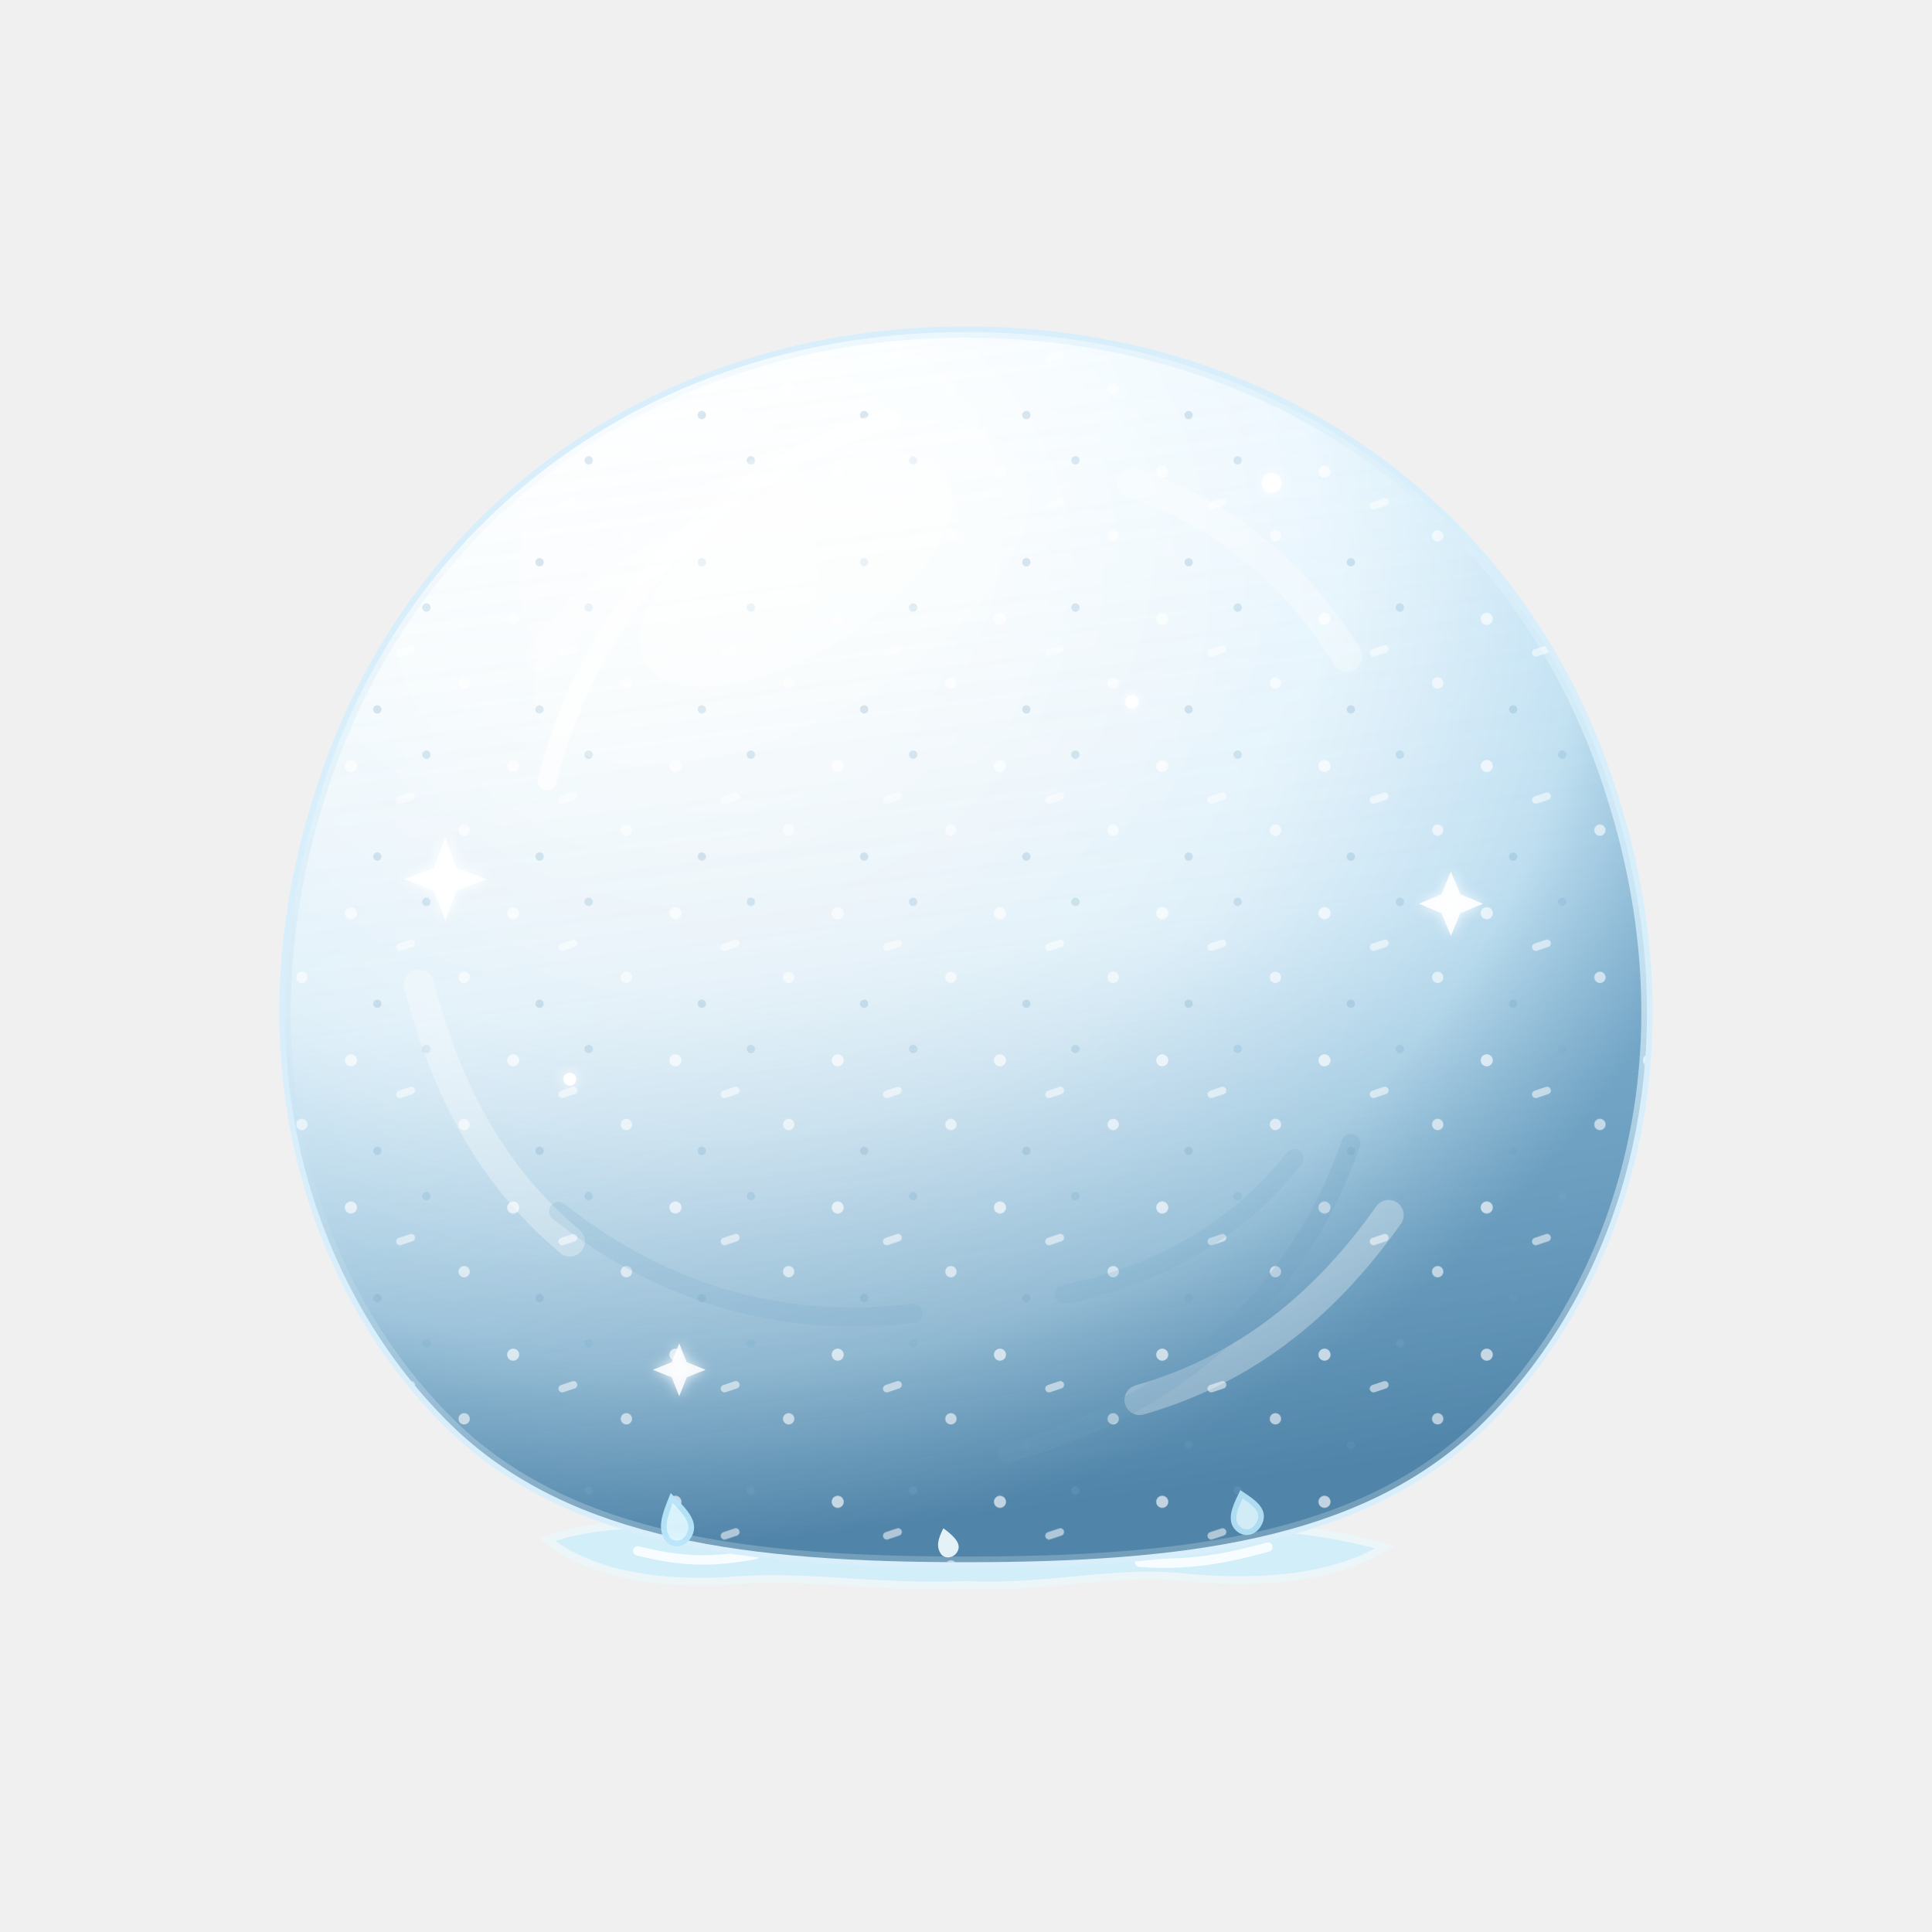
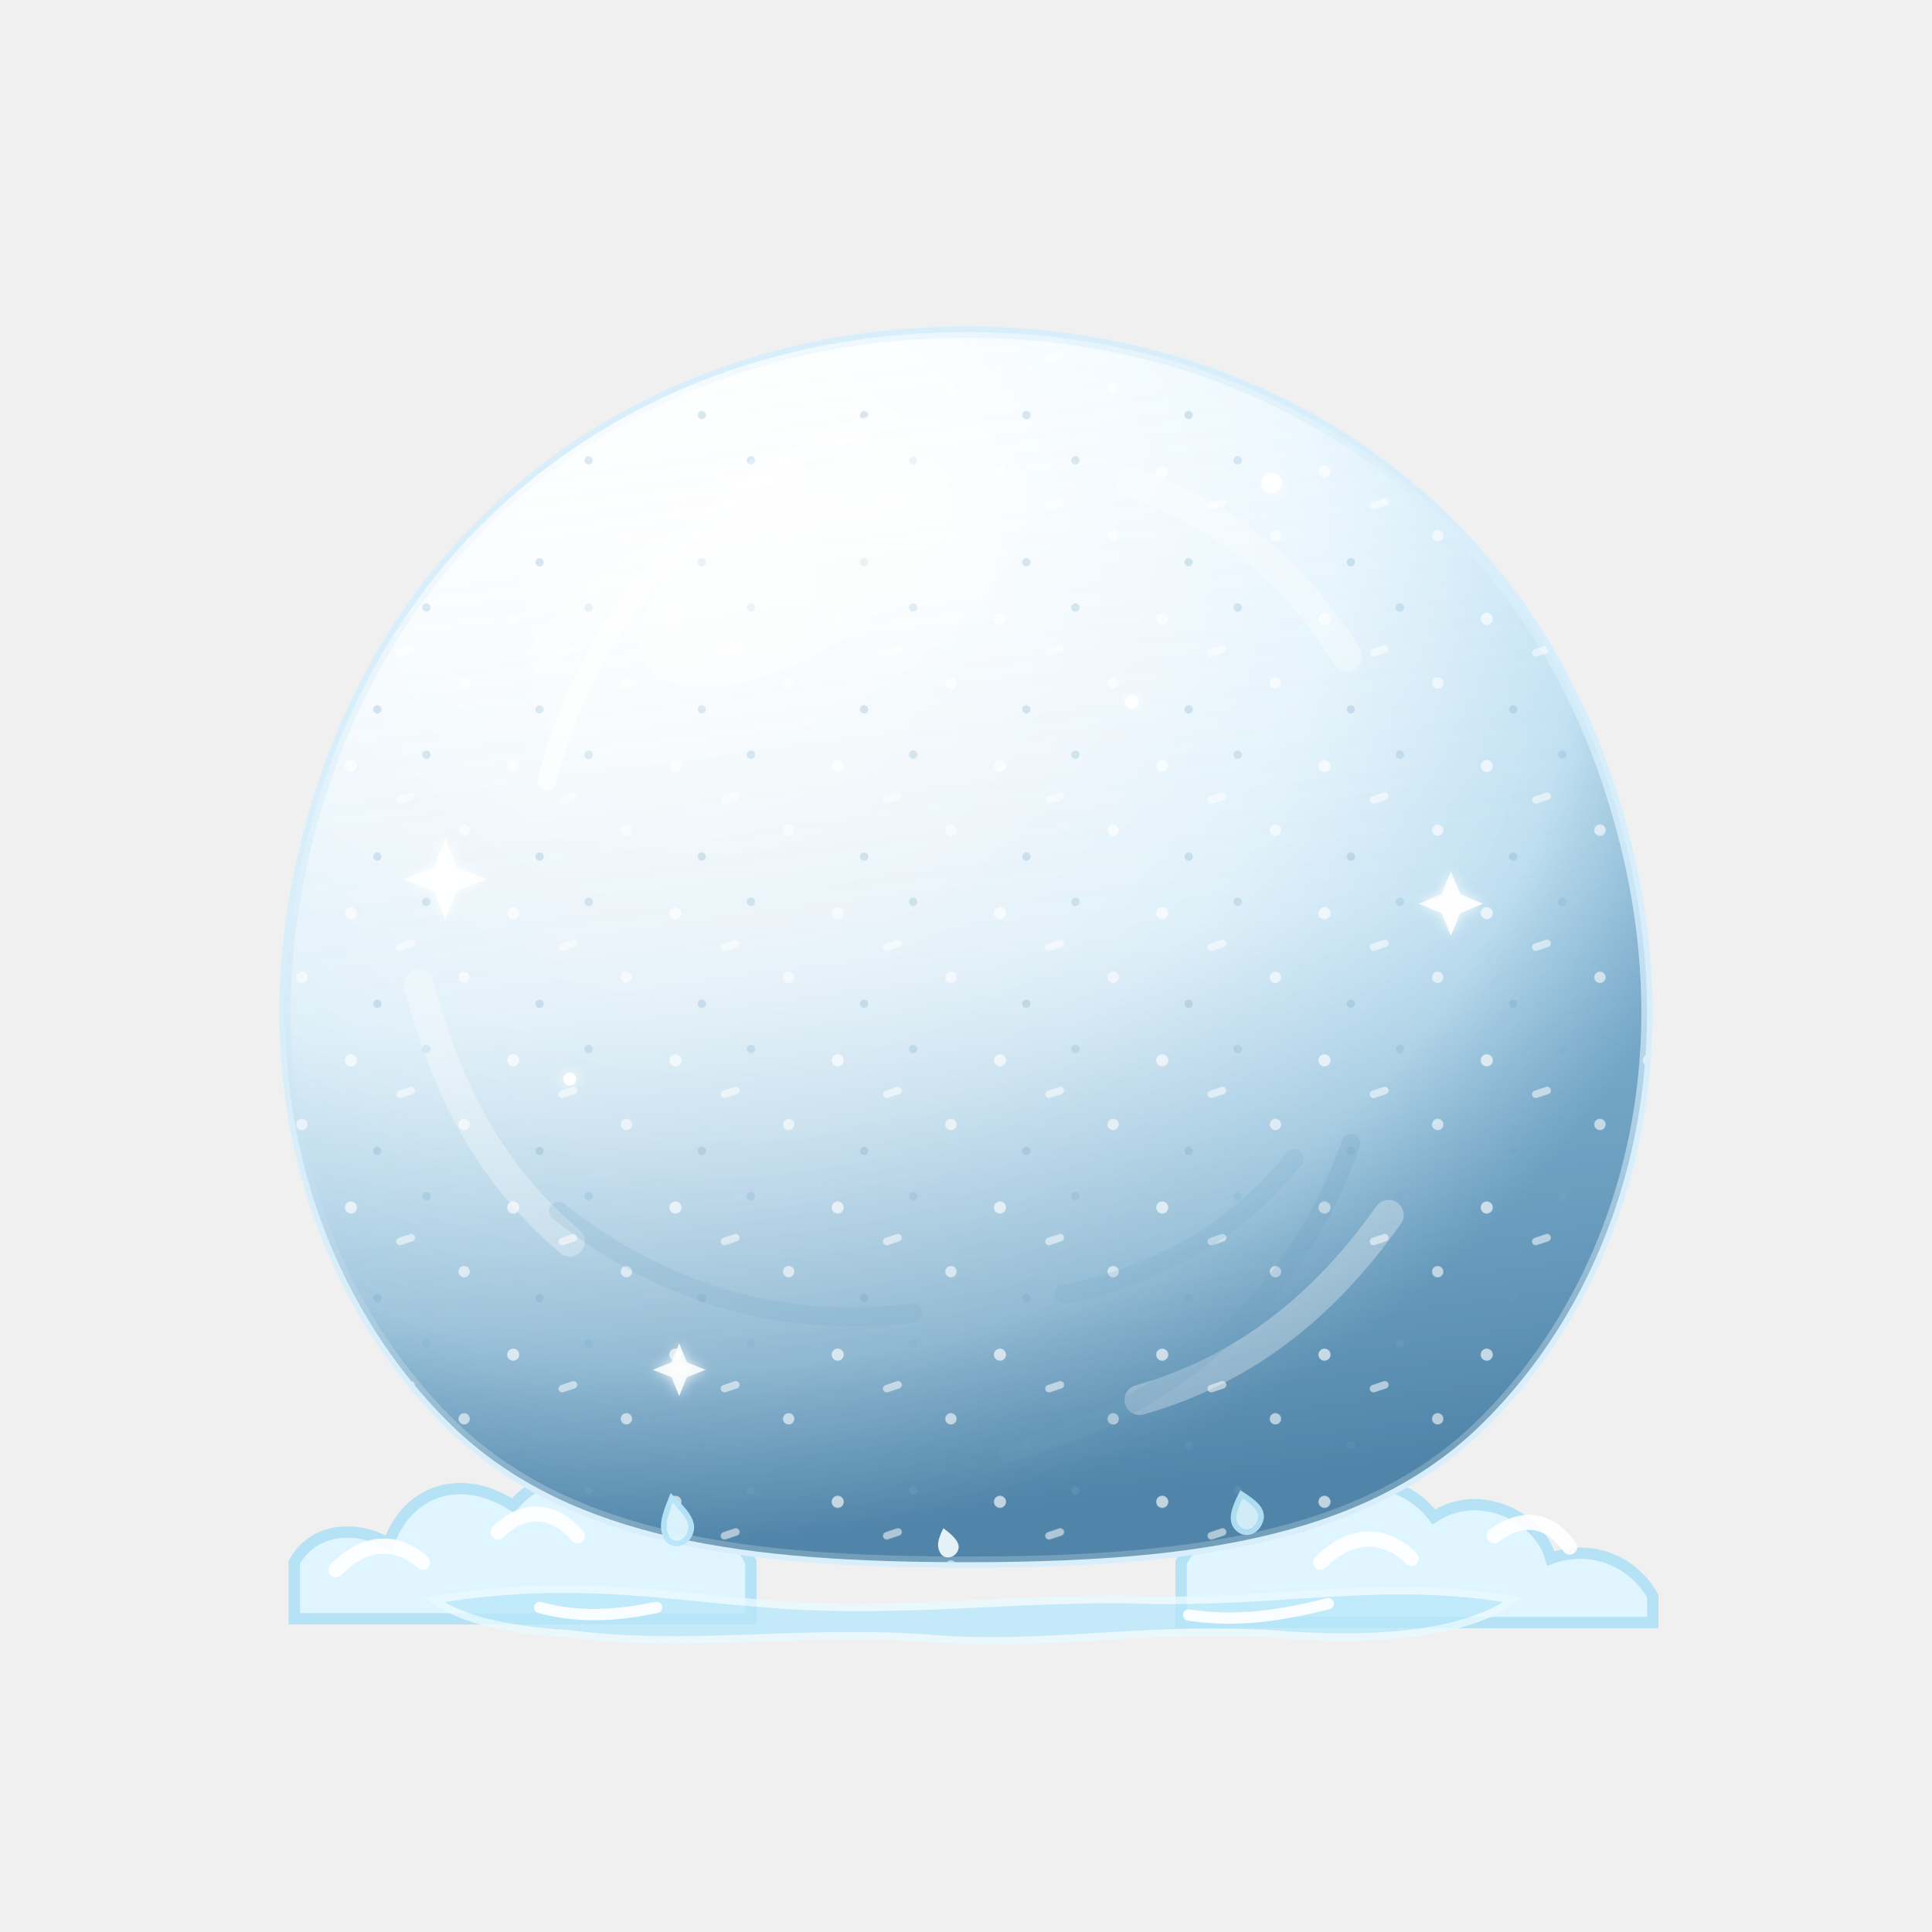
<svg xmlns="http://www.w3.org/2000/svg" width="512" height="512" viewBox="0 0 512 512">
  <defs>
    <radialGradient id="snow" cx="31%" cy="20%" r="78%">
      <stop offset="0" stop-color="#fff" />
      <stop offset=".28" stop-color="#fbfeff" />
      <stop offset=".58" stop-color="#e9f7ff" />
      <stop offset=".82" stop-color="#c6e4f4" />
      <stop offset="1" stop-color="#78a9c9" />
    </radialGradient>
    <radialGradient id="shine" cx="27%" cy="16%" r="70%">
      <stop offset="0" stop-color="#fff" stop-opacity=".98" />
      <stop offset=".38" stop-color="#fff" stop-opacity=".48" />
      <stop offset="1" stop-color="#fff" stop-opacity="0" />
    </radialGradient>
    <linearGradient id="lowerShade" x1="0" y1="0" x2=".15" y2="1">
      <stop offset="0" stop-color="#d8f1ff" stop-opacity="0" />
      <stop offset=".56" stop-color="#82b6d5" stop-opacity=".14" />
      <stop offset="1" stop-color="#376d94" stop-opacity=".62" />
    </linearGradient>
    <linearGradient id="melt" x1="0" y1="0" x2="0" y2="1">
      <stop offset="0" stop-color="#f5fdff" />
      <stop offset=".42" stop-color="#d5effb" />
      <stop offset="1" stop-color="#8bbbd5" />
    </linearGradient>
    <linearGradient id="ground" x1="0" y1="0" x2="0" y2="1">
      <stop offset="0" stop-color="#426f91" stop-opacity=".32" />
      <stop offset="1" stop-color="#426f91" stop-opacity="0" />
    </linearGradient>
    <filter id="soft" x="-40%" y="-40%" width="180%" height="180%">
      <feGaussianBlur stdDeviation="4.5" />
    </filter>
    <filter id="spark" x="-200%" y="-200%" width="500%" height="500%">
      <feGaussianBlur stdDeviation="1.6" result="b" />
      <feMerge>
        <feMergeNode in="b" />
        <feMergeNode in="SourceGraphic" />
      </feMerge>
    </filter>
    <clipPath id="ballClip">
      <path d="M256 88 C337 88 402 135 426 207 C451 281 428 344 391 379 C360 408 314 414 256 414 C198 414 152 408 121 379 C84 344 61 281 86 207 C110 135 175 88 256 88Z" />
    </clipPath>
    <pattern id="grain" width="43" height="39" patternUnits="userSpaceOnUse">
      <circle cx="7" cy="8" r="1.6" fill="#fff" opacity=".9" />
      <circle cx="27" cy="5" r="1.1" fill="#75a9c8" opacity=".35" />
      <circle cx="37" cy="25" r="1.5" fill="#fff" opacity=".82" />
      <circle cx="14" cy="32" r="1.1" fill="#6d9fbe" opacity=".34" />
      <path d="M20 17l3-1" stroke="#fff" stroke-width="2" stroke-linecap="round" opacity=".75" />
    </pattern>
  </defs>
-   <path d="M145 408 C163 402 180 404 197 408 C216 412 230 409 248 408 C270 407 285 412 304 408 C326 403 345 404 367 410 C354 418 335 420 314 418 C294 416 279 421 256 420 C231 421 213 417 192 419 C171 420 155 416 145 408Z" fill="#bcecff" opacity=".58" stroke="#e9faff" stroke-width="2" />
-   <path d="M169 411c12 3 20 3 31 1m102 2c13 1 23-1 34-4" fill="none" stroke="#fff" stroke-width="2.5" stroke-linecap="round" opacity=".82" />
+   <path d="M78 414 C83 405 94 404 103 409 C108 395 122 390 136 399 C145 388 160 390 169 402 C184 397 194 404 199 414 L199 429 L78 429Z" fill="#dff5ff" stroke="#b6e2f6" stroke-width="3" />
+   <path d="M313 414 C320 402 333 397 345 404 C352 391 370 389 380 402 C392 394 408 402 411 413 C422 409 433 414 438 423 L438 430 L313 430Z" fill="#dff5ff" stroke="#b6e2f6" stroke-width="3" />
+   <path d="M89 416c8-8 16-8 23-2m20-8c7-7 15-6 21 1m197 7c8-8 17-8 24-1m22-6c8-6 15-4 20 3" fill="none" stroke="#fff" stroke-width="4" stroke-linecap="round" opacity=".9" />
+   <path d="M115 424 C151 418 176 423 203 425 C238 428 272 423 303 424 C340 425 367 418 401 424 C387 434 361 435 337 433 C300 431 276 437 244 434 C209 432 182 437 151 433 C134 432 122 429 115 424Z" fill="#b9e7fa" opacity=".8" stroke="#e8faff" stroke-width="2" />
+   <path d="M143 426c11 3 21 2 31 0m141 2c13 2 25 0 37-3" fill="none" stroke="#fff" stroke-width="3" stroke-linecap="round" opacity=".9" />
  <path d="M256 88 C337 88 402 135 426 207 C451 281 428 344 391 379 C360 408 314 414 256 414 C198 414 152 408 121 379 C84 344 61 281 86 207 C110 135 175 88 256 88Z" fill="url(#snow)" stroke="#d8effb" stroke-width="3" />
  <g clip-path="url(#ballClip)">
    <path d="M65 86H447V420H65Z" fill="url(#shine)" />
    <path d="M65 86H447V420H65Z" fill="url(#lowerShade)" />
    <path d="M65 86H447V420H65Z" fill="url(#grain)" opacity=".72" />
    <path d="M143 174c23-28 55-41 86-39M300 128c25 8 44 25 57 46M111 261c8 30 20 51 40 68M302 371c28-8 49-25 66-49" fill="none" stroke="#fff" stroke-width="8" stroke-linecap="round" opacity=".3" />
    <path d="M148 321c29 23 61 31 94 27M282 343c25-5 46-17 61-36" fill="none" stroke="#78a9c8" stroke-width="5" stroke-linecap="round" opacity=".2" />
    <ellipse cx="207" cy="157" rx="72" ry="35" fill="#fff" opacity=".2" transform="rotate(-28 207 157)" />
  </g>
  <path d="M178 397c-2 5-3 8-1 11 2 2 5 1 6-2 1-3-2-6-5-9Z" fill="#dff7ff" stroke="#b8e6fa" stroke-width="1.5" opacity=".95" />
  <path d="M329 396c-2 4-3 7-1 9 2 2 5 1 6-2 1-3-2-5-5-7Z" fill="#dff7ff" stroke="#b8e6fa" stroke-width="1.5" opacity=".9" />
  <path d="M250 405c-1.5 3-2 5-.5 7 1.5 1.5 4 .5 4.5-1.5.5-2-2-4-4-5.5Z" fill="#f4fdff" opacity=".9" />
  <ellipse cx="211" cy="151" rx="47" ry="22" fill="#fff" opacity=".38" transform="rotate(-32 211 151)" />
  <path d="M145 207c12-48 47-83 91-96" fill="none" stroke="#fff" stroke-width="5" stroke-linecap="round" opacity=".65" />
  <path d="M358 303c-15 43-49 71-91 82" fill="none" stroke="#6f9fbd" stroke-width="5" stroke-linecap="round" opacity=".22" />
  <g fill="#fff" filter="url(#spark)">
    <path d="M115 230l3-8 3 8 8 3-8 3-3 8-3-8-8-3Z" opacity=".9" />
    <path d="M382 237l2.5-6 2.5 6 6 2.5-6 2.5-2.5 6-2.5-6-6-2.5Z" opacity=".88" />
    <path d="M178 361l2-5 2 5 5 2-5 2-2 5-2-5-5-2Z" opacity=".85" />
    <circle cx="337" cy="128" r="2.6" />
    <circle cx="300" cy="186" r="1.8" />
    <circle cx="151" cy="286" r="1.7" />
  </g>
</svg>
